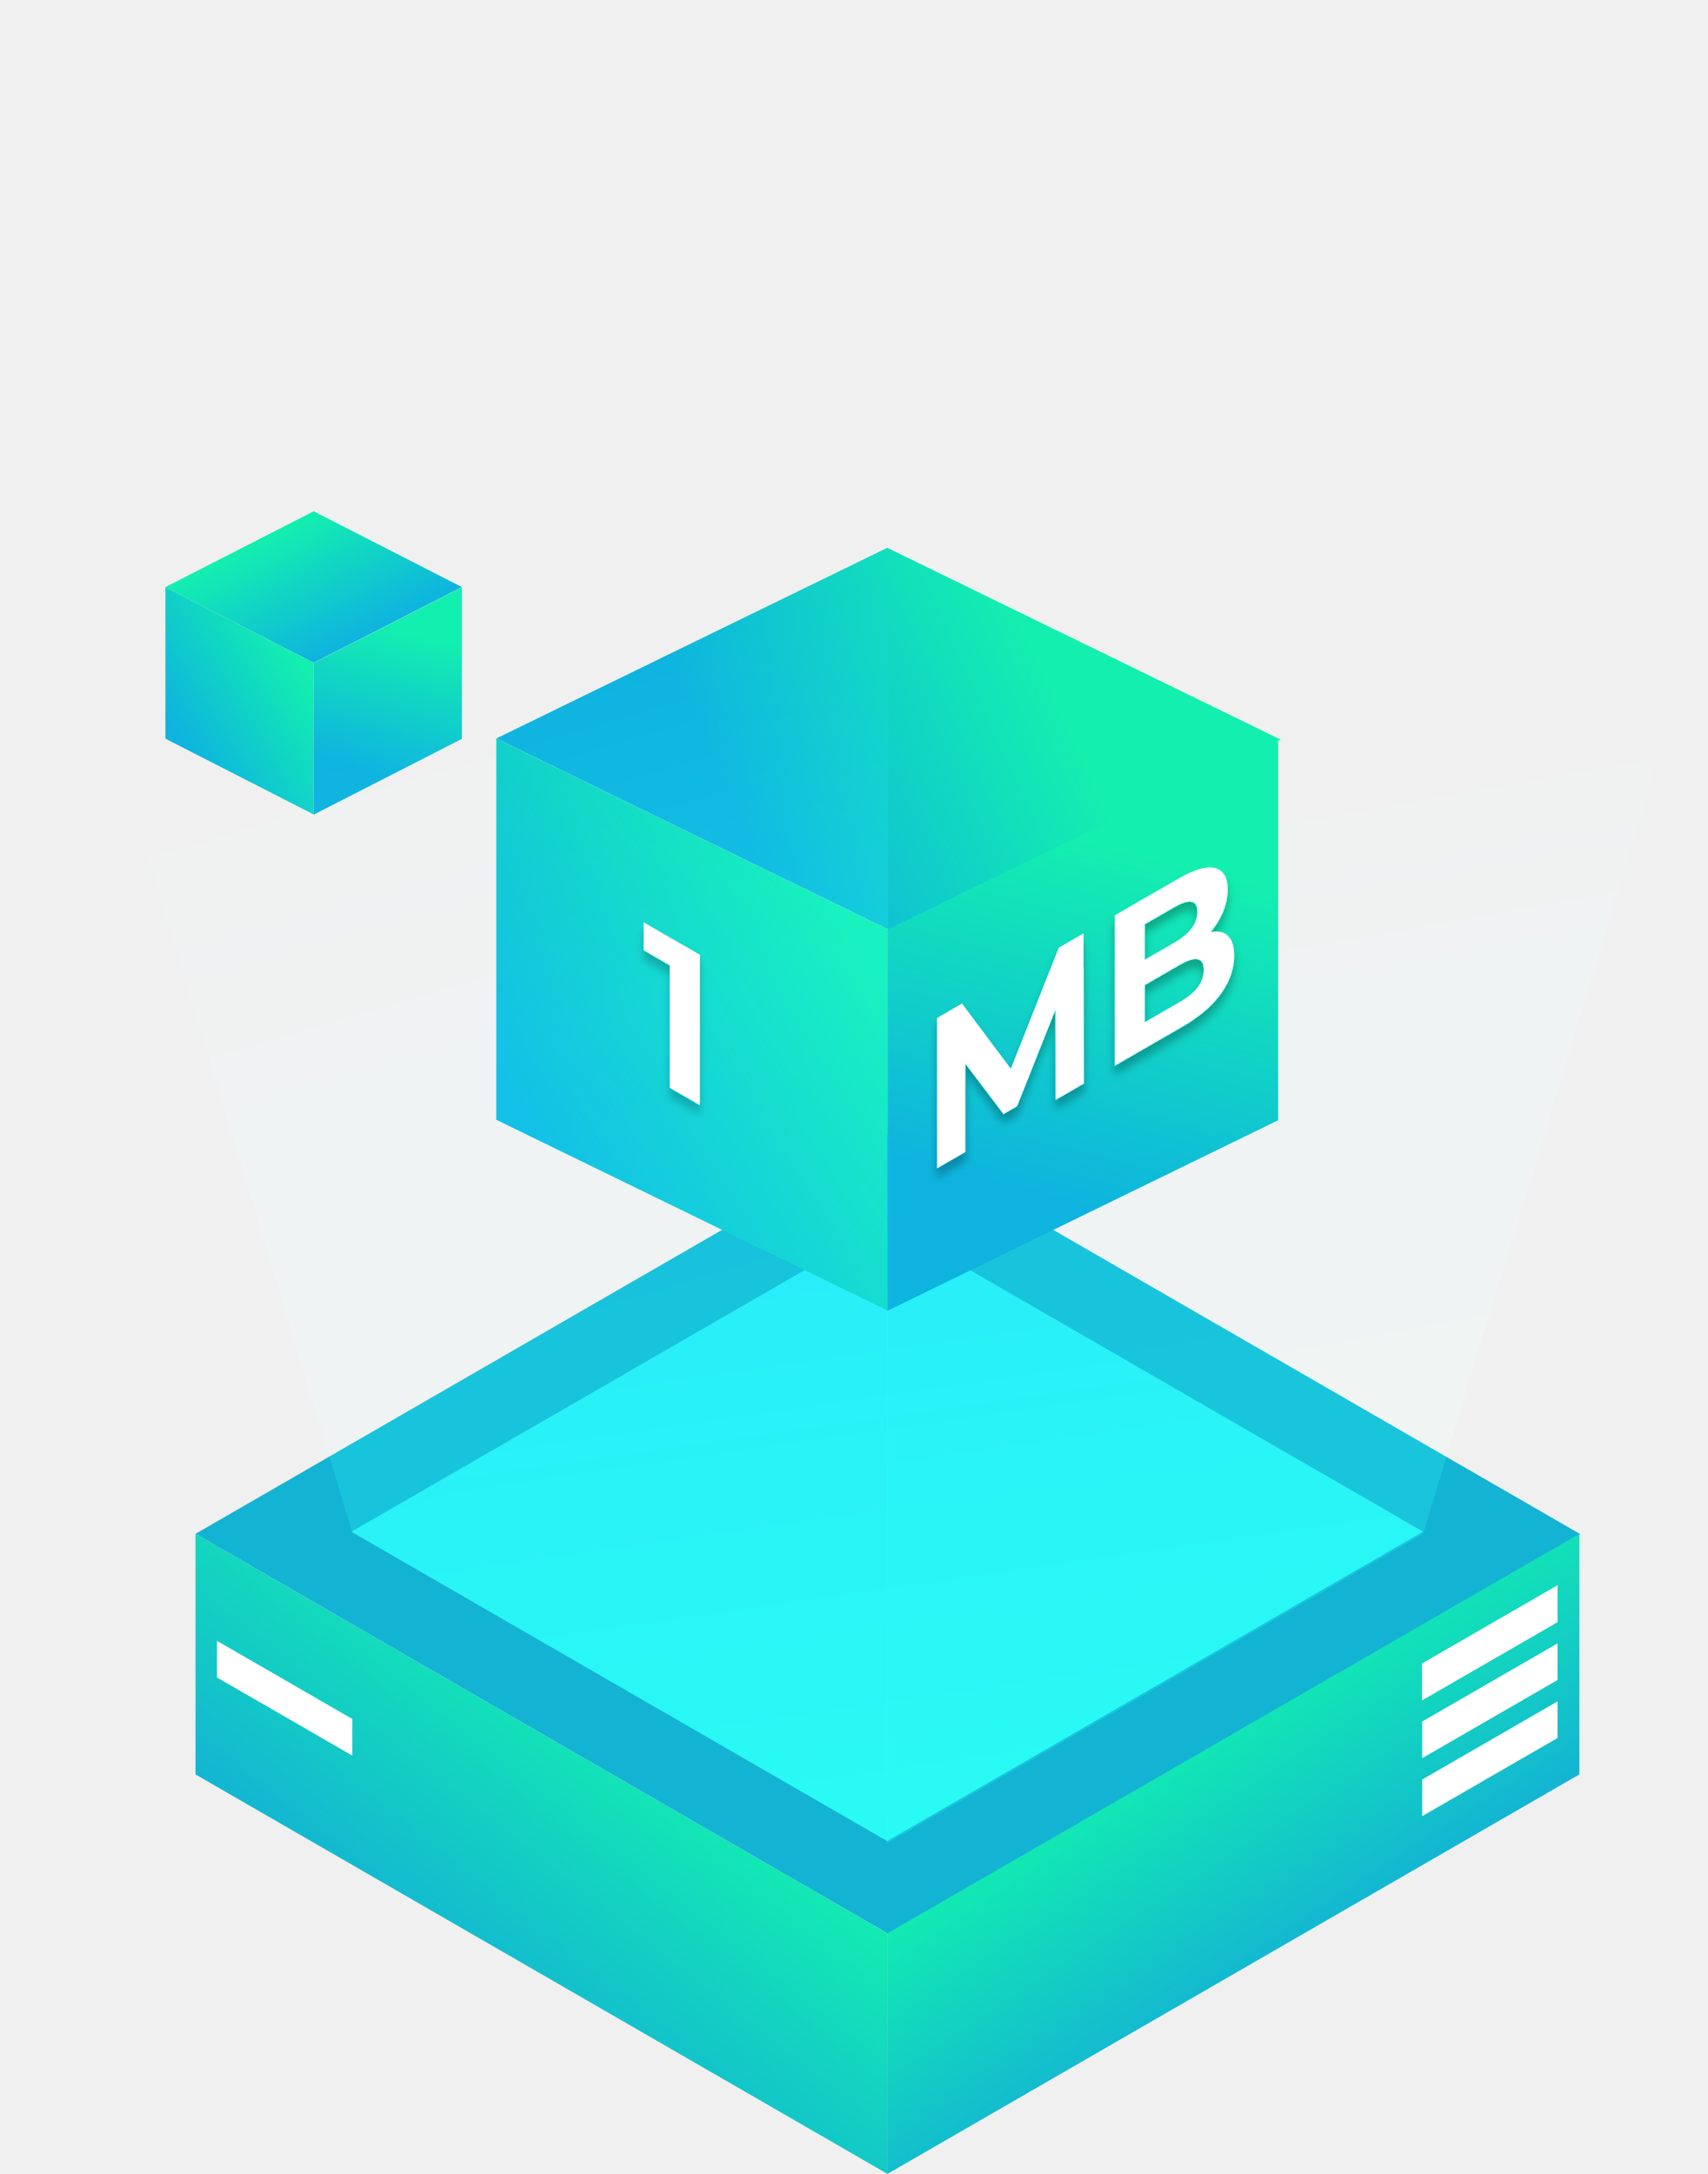
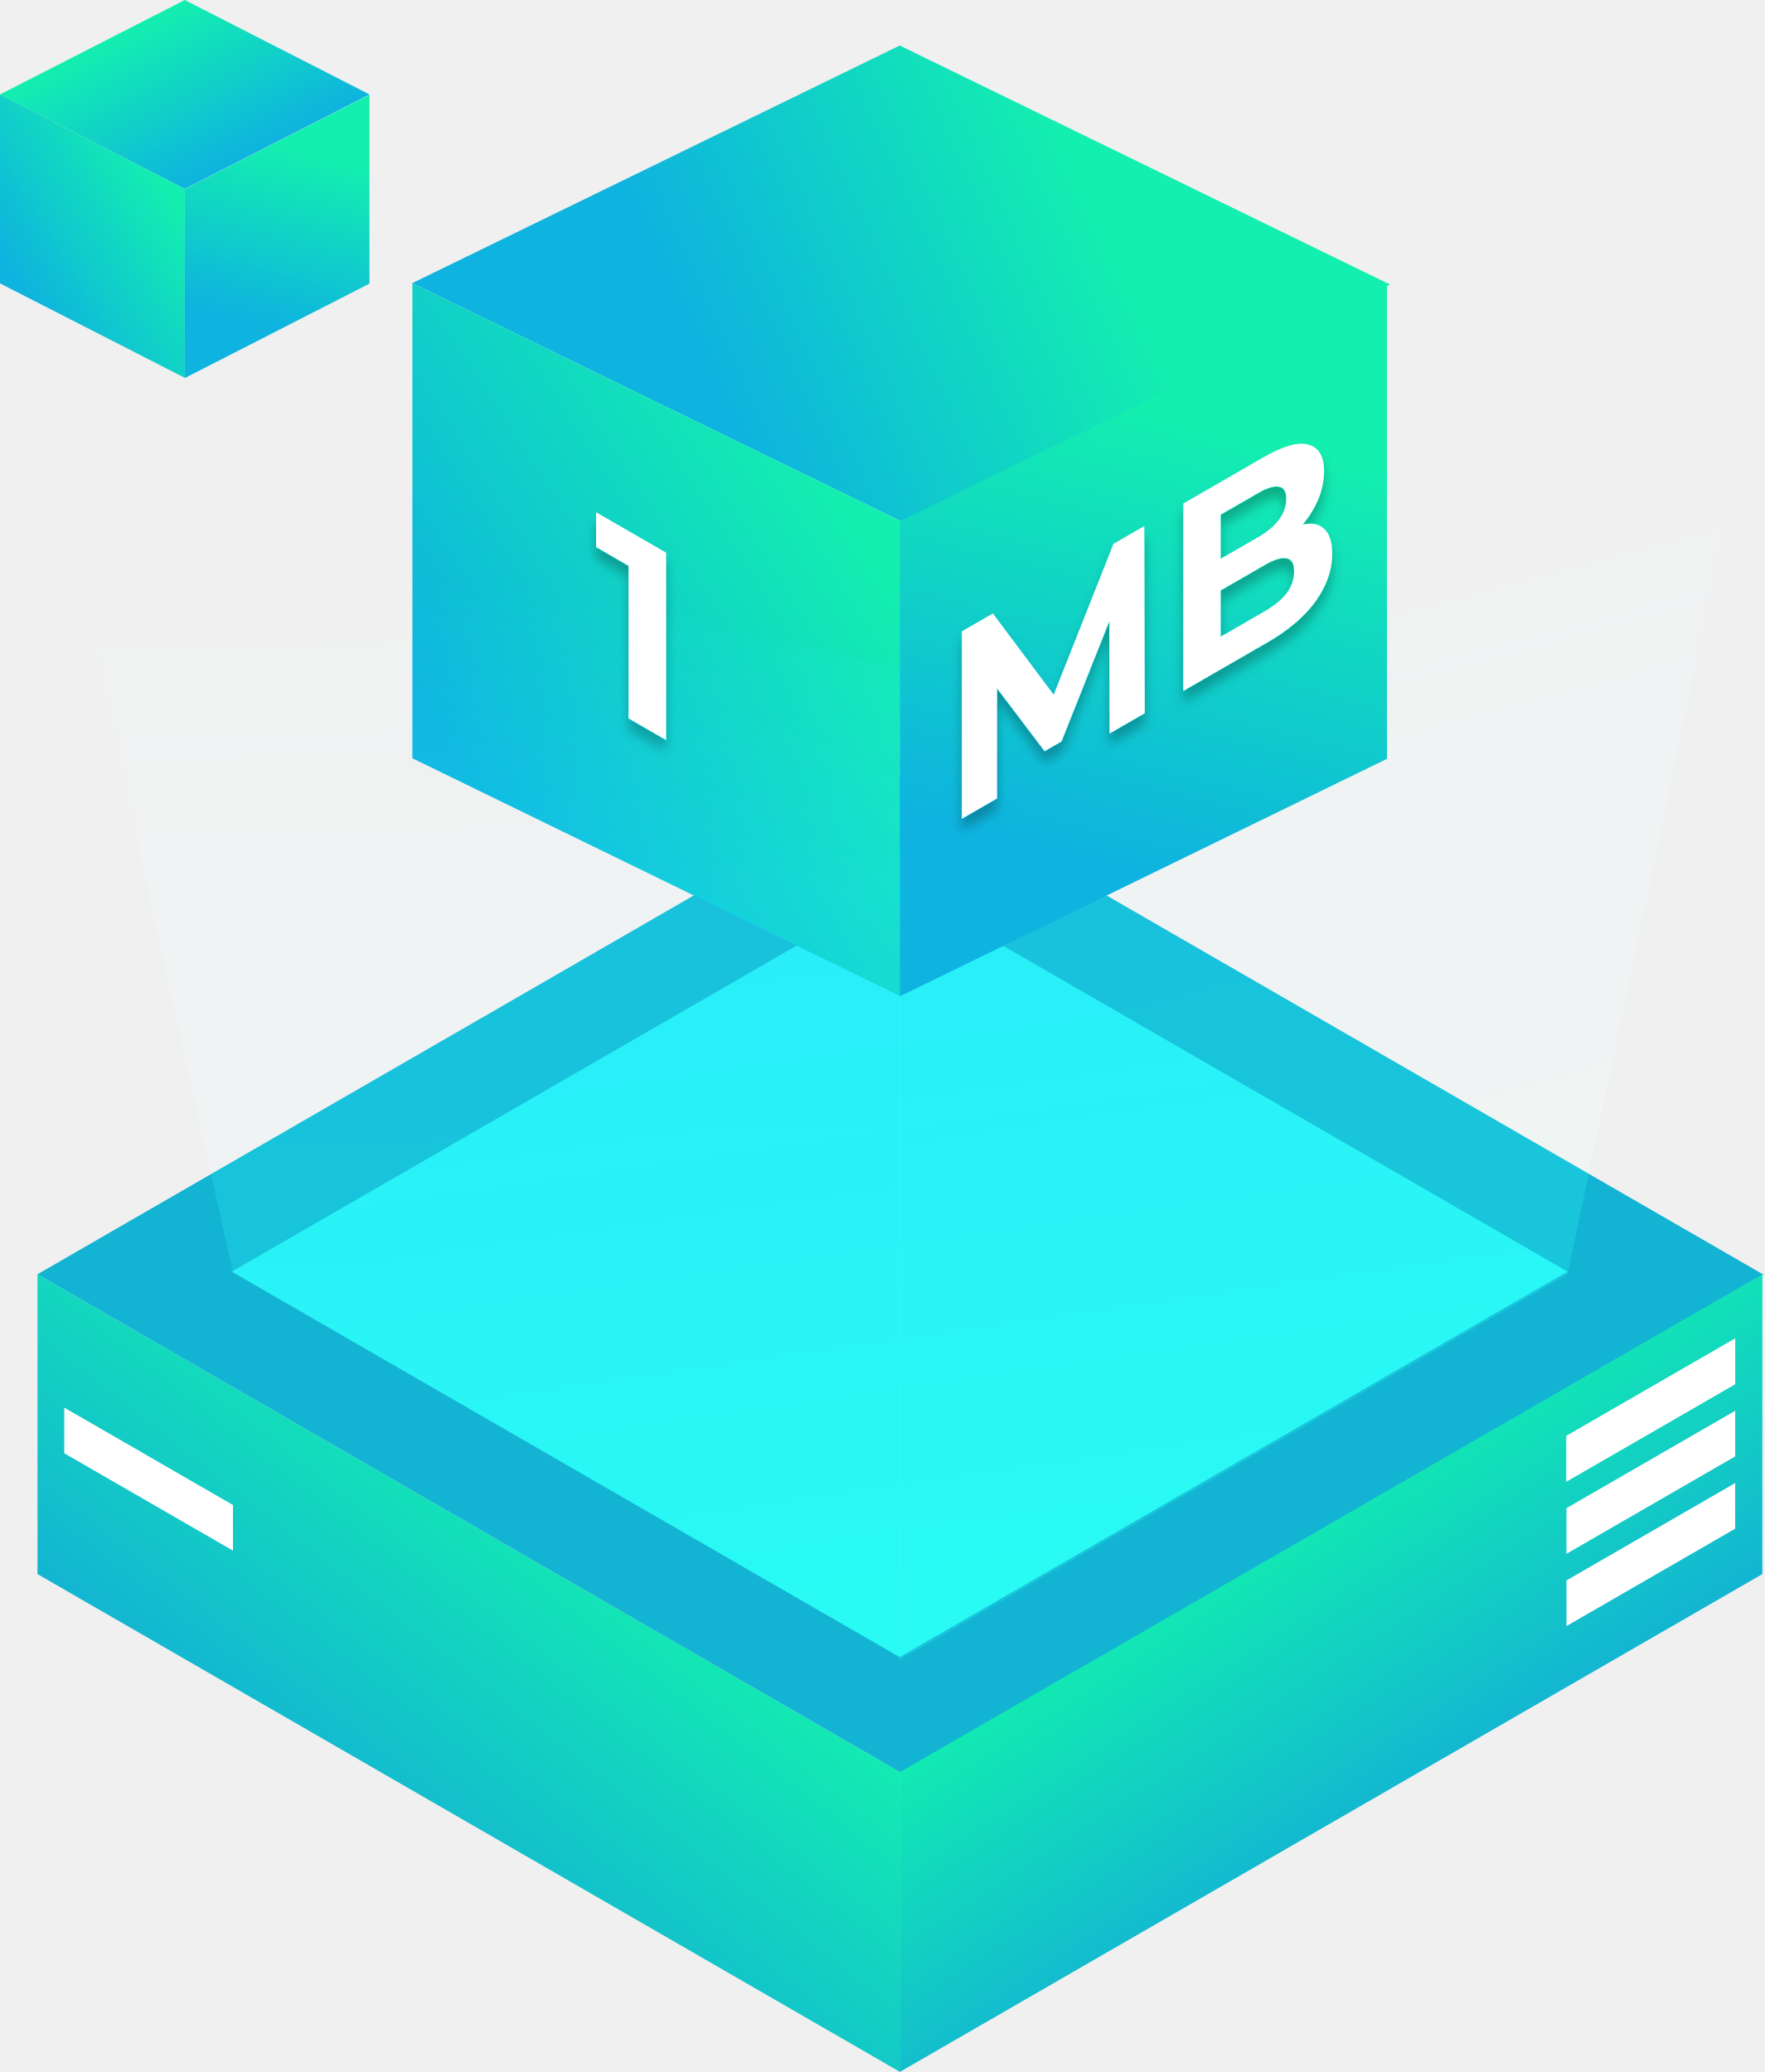
- <svg xmlns="http://www.w3.org/2000/svg" width="795" height="1012" viewBox="0 0 795 1012" fill="none">
-   <rect width="72.746" height="17.044" transform="matrix(0.866025 0.5 0 1 329 892)" fill="white" />
-   <rect width="72.746" height="17.044" transform="matrix(0.866025 0.5 0 1 329 918)" fill="white" />
-   <rect width="72.746" height="17.044" transform="matrix(0.866025 0.5 0 1 101 793)" fill="white" />
-   <rect width="372" height="112" transform="matrix(0.866025 0.5 0 1 91 714)" fill="url(#paint0_linear_149_16)" />
-   <rect width="72.746" height="17.044" transform="matrix(0.866025 0.5 0 1 101 763.824)" fill="white" />
-   <rect width="372" height="372.312" transform="matrix(0.866025 -0.5 0.866025 0.5 91 714)" fill="url(#paint1_linear_149_16)" />
+ <svg xmlns="http://www.w3.org/2000/svg" width="659" height="774" viewBox="0 0 659 774" fill="none">
+   <rect width="72.746" height="17.044" transform="matrix(0.866025 0.5 0 1 252 680)" fill="white" />
+   <rect width="72.746" height="17.044" transform="matrix(0.866025 0.5 0 1 252 654)" fill="white" />
+   <rect width="72.746" height="17.044" transform="matrix(0.866025 0.5 0 1 24 555)" fill="white" />
+   <rect width="372" height="112" transform="matrix(0.866025 0.5 0 1 14 476)" fill="url(#paint0_linear_153_42)" />
+   <rect width="72.746" height="17.044" transform="matrix(0.866025 0.5 0 1 24 525.824)" fill="white" />
+   <rect width="372" height="372.312" transform="matrix(0.866025 -0.5 0.866025 0.5 14 476)" fill="url(#paint1_linear_153_42)" />
  <g style="mix-blend-mode:screen">
-     <rect width="288.001" height="287.999" transform="matrix(0.866025 -0.5 0.866025 0.5 163.586 713.001)" fill="url(#paint2_linear_149_16)" />
+     <rect width="288.001" height="287.999" transform="matrix(0.866025 -0.5 0.866025 0.5 86.5859 475.001)" fill="url(#paint2_linear_153_42)" />
  </g>
  <g style="mix-blend-mode:screen">
-     <path d="M413 239.001L794.5 278.5L662.417 714.05L413 858.051V239.001Z" fill="url(#paint3_linear_149_16)" />
+     <path d="M336 303.002L657.5 133L585.417 476.052L336 620.053V303.002Z" fill="url(#paint3_linear_153_42)" />
  </g>
-   <rect width="372" height="112" transform="matrix(0.866025 -0.5 0 1 413 900)" fill="url(#paint4_linear_149_16)" />
-   <rect width="202.486" height="203.753" transform="matrix(0.898826 -0.438306 0.898826 0.438306 231 343.751)" fill="url(#paint5_linear_149_16)" />
-   <rect width="202.486" height="177.502" transform="matrix(0.898826 0.438306 0 1 231 343.751)" fill="url(#paint6_linear_149_16)" />
-   <rect width="202.486" height="177.502" transform="matrix(0.898826 -0.438306 0 1 412.953 432.727)" fill="url(#paint7_linear_149_16)" />
-   <g filter="url(#filter0_d_149_16)">
-     <path d="M436.188 543.85V473.85L447.793 467.15L473.6 501.65L467.452 505.2L492.826 441.15L504.344 434.5L504.517 504.4L491.354 512L491.267 465.35L493.692 463.95L473.427 514.95L467.105 518.6L446.407 491.25L449.352 489.55V536.25L436.188 543.85ZM518.9 496.096V426.096L548.518 408.996C556.139 404.596 561.855 402.963 565.666 404.096C569.534 405.196 571.468 408.479 571.468 413.946C571.468 417.613 570.689 421.263 569.13 424.896C567.571 428.463 565.435 431.763 562.721 434.796C560.008 437.829 556.89 440.363 553.368 442.396L555.013 437.346C558.824 435.146 562.201 433.929 565.146 433.696C568.09 433.396 570.371 434.179 571.988 436.046C573.662 437.879 574.499 440.829 574.499 444.896C574.499 450.896 572.449 456.779 568.35 462.546C564.251 468.246 558.218 473.396 550.25 477.996L518.9 496.096ZM532.843 475.846L549.211 466.396C552.848 464.296 555.591 462.046 557.438 459.646C559.344 457.146 560.296 454.396 560.296 451.396C560.296 448.463 559.344 446.846 557.438 446.546C555.591 446.146 552.848 446.996 549.211 449.096L531.804 459.146V447.346L546.786 438.696C550.193 436.729 552.791 434.563 554.58 432.196C556.428 429.729 557.352 427.096 557.352 424.296C557.352 421.563 556.428 420.063 554.58 419.796C552.791 419.429 550.193 420.229 546.786 422.196L532.843 430.246V475.846Z" fill="white" />
+   <rect width="372" height="112" transform="matrix(0.866025 -0.5 0 1 336 662)" fill="url(#paint4_linear_153_42)" />
+   <rect width="202.486" height="203.753" transform="matrix(0.898826 -0.438306 0.898826 0.438306 154 105.751)" fill="url(#paint5_linear_153_42)" />
+   <rect width="202.486" height="177.502" transform="matrix(0.898826 0.438306 0 1 154 105.751)" fill="url(#paint6_linear_153_42)" />
+   <rect width="202.486" height="177.502" transform="matrix(0.898826 -0.438306 0 1 335.953 194.727)" fill="url(#paint7_linear_153_42)" />
+   <g filter="url(#filter0_d_153_42)">
+     <path d="M359.188 305.85V235.85L370.793 229.15L396.6 263.65L390.452 267.2L415.826 203.15L427.344 196.5L427.517 266.4L414.354 274L414.267 227.35L416.692 225.95L396.427 276.95L390.105 280.6L369.407 253.25L372.352 251.55V298.25L359.188 305.85ZM441.9 258.096V188.096L471.518 170.996C479.139 166.596 484.855 164.963 488.666 166.096C492.534 167.196 494.468 170.479 494.468 175.946C494.468 179.613 493.689 183.263 492.13 186.896C490.571 190.463 488.435 193.763 485.721 196.796C483.008 199.829 479.89 202.363 476.368 204.396L478.013 199.346C481.824 197.146 485.201 195.929 488.146 195.696C491.09 195.396 493.371 196.179 494.988 198.046C496.662 199.879 497.499 202.829 497.499 206.896C497.499 212.896 495.449 218.779 491.35 224.546C487.251 230.246 481.218 235.396 473.25 239.996L441.9 258.096ZM455.843 237.846L472.211 228.396C475.848 226.296 478.591 224.046 480.438 221.646C482.344 219.146 483.296 216.396 483.296 213.396C483.296 210.463 482.344 208.846 480.438 208.546C478.591 208.146 475.848 208.996 472.211 211.096L454.804 221.146V209.346L469.786 200.696C473.193 198.729 475.791 196.563 477.58 194.196C479.428 191.729 480.352 189.096 480.352 186.296C480.352 183.563 479.428 182.063 477.58 181.796C475.791 181.429 473.193 182.229 469.786 184.196L455.843 192.246V237.846Z" fill="white" />
  </g>
-   <g filter="url(#filter1_d_149_16)">
-     <path d="M311.731 506.35V442.35L317.793 452.85L299.606 442.35V429.35L325.76 444.45V514.45L311.731 506.35Z" fill="white" />
+   <g filter="url(#filter1_d_153_42)">
+     <path d="M234.731 268.35V204.35L240.793 214.85L222.606 204.35V191.35L248.76 206.45V276.45L234.731 268.35Z" fill="white" />
  </g>
-   <rect width="77.499" height="77.499" transform="matrix(0.89034 -0.455297 0.89034 0.455297 77 273.285)" fill="url(#paint8_linear_149_16)" />
-   <rect width="77.499" height="70.57" transform="matrix(0.89034 0.455297 0 1 77 273.285)" fill="url(#paint9_linear_149_16)" />
-   <rect width="77.499" height="70.57" transform="matrix(0.89034 -0.455297 0 1 145.984 308.659)" fill="url(#paint10_linear_149_16)" />
+   <rect width="77.499" height="77.499" transform="matrix(0.89034 -0.455297 0.89034 0.455297 0 35.2852)" fill="url(#paint8_linear_153_42)" />
+   <rect width="77.499" height="70.57" transform="matrix(0.89034 0.455297 0 1 0 35.2852)" fill="url(#paint9_linear_153_42)" />
+   <rect width="77.499" height="70.57" transform="matrix(0.89034 -0.455297 0 1 68.9844 70.6592)" fill="url(#paint10_linear_153_42)" />
  <g style="mix-blend-mode:screen">
-     <path d="M0.5 172.5L413.417 238.401V857.451L164 713.451L0.5 172.5Z" fill="url(#paint11_linear_149_16)" />
+     <path d="M21 178.5L336.417 249.997V619.448L87 475.447L21 178.5Z" fill="url(#paint11_linear_153_42)" />
  </g>
-   <rect width="72.746" height="17.044" transform="matrix(0.866025 -0.5 0 1 662 774.373)" fill="white" />
-   <rect width="72.746" height="17.044" transform="matrix(0.866025 -0.5 0 1 662 774.373)" fill="white" />
-   <rect width="72.746" height="17.044" transform="matrix(0.866025 -0.5 0 1 662 801.373)" fill="white" />
-   <rect width="72.746" height="17.044" transform="matrix(0.866025 -0.5 0 1 662 828.373)" fill="white" />
+   <rect width="72.746" height="17.044" transform="matrix(0.866025 -0.5 0 1 585 536.373)" fill="white" />
+   <rect width="72.746" height="17.044" transform="matrix(0.866025 -0.5 0 1 585 536.373)" fill="white" />
+   <rect width="72.746" height="17.044" transform="matrix(0.866025 -0.5 0 1 585 563.373)" fill="white" />
+   <rect width="72.746" height="17.044" transform="matrix(0.866025 -0.5 0 1 585 590.373)" fill="white" />
  <defs>
-     <filter id="filter0_d_149_16" x="432.188" y="393.996" width="146.312" height="157.854" filterUnits="userSpaceOnUse" color-interpolation-filters="sRGB">
+     <filter id="filter0_d_153_42" x="355.188" y="155.996" width="146.312" height="157.854" filterUnits="userSpaceOnUse" color-interpolation-filters="sRGB">
      <feFlood flood-opacity="0" result="BackgroundImageFix" />
      <feColorMatrix in="SourceAlpha" type="matrix" values="0 0 0 0 0 0 0 0 0 0 0 0 0 0 0 0 0 0 127 0" result="hardAlpha" />
      <feOffset dy="4" />
      <feGaussianBlur stdDeviation="2" />
      <feComposite in2="hardAlpha" operator="out" />
      <feColorMatrix type="matrix" values="0 0 0 0 0 0 0 0 0 0 0 0 0 0 0 0 0 0 0.25 0" />
-       <feBlend mode="normal" in2="BackgroundImageFix" result="effect1_dropShadow_149_16" />
-       <feBlend mode="normal" in="SourceGraphic" in2="effect1_dropShadow_149_16" result="shape" />
+       <feBlend mode="normal" in2="BackgroundImageFix" result="effect1_dropShadow_153_42" />
+       <feBlend mode="normal" in="SourceGraphic" in2="effect1_dropShadow_153_42" result="shape" />
    </filter>
-     <filter id="filter1_d_149_16" x="295.609" y="429.35" width="34.148" height="93.101" filterUnits="userSpaceOnUse" color-interpolation-filters="sRGB">
+     <filter id="filter1_d_153_42" x="218.609" y="191.35" width="34.148" height="93.101" filterUnits="userSpaceOnUse" color-interpolation-filters="sRGB">
      <feFlood flood-opacity="0" result="BackgroundImageFix" />
      <feColorMatrix in="SourceAlpha" type="matrix" values="0 0 0 0 0 0 0 0 0 0 0 0 0 0 0 0 0 0 127 0" result="hardAlpha" />
      <feOffset dy="4" />
      <feGaussianBlur stdDeviation="2" />
      <feComposite in2="hardAlpha" operator="out" />
      <feColorMatrix type="matrix" values="0 0 0 0 0 0 0 0 0 0 0 0 0 0 0 0 0 0 0.25 0" />
-       <feBlend mode="normal" in2="BackgroundImageFix" result="effect1_dropShadow_149_16" />
-       <feBlend mode="normal" in="SourceGraphic" in2="effect1_dropShadow_149_16" result="shape" />
+       <feBlend mode="normal" in2="BackgroundImageFix" result="effect1_dropShadow_153_42" />
+       <feBlend mode="normal" in="SourceGraphic" in2="effect1_dropShadow_153_42" result="shape" />
    </filter>
-     <linearGradient id="paint0_linear_149_16" x1="6.972" y1="120.663" x2="40.975" y2="-67.288" gradientUnits="userSpaceOnUse">
+     <linearGradient id="paint0_linear_153_42" x1="6.972" y1="120.663" x2="40.975" y2="-67.288" gradientUnits="userSpaceOnUse">
      <stop stop-color="#13B3D3" />
      <stop offset="1" stop-color="#13EDB1" />
    </linearGradient>
-     <linearGradient id="paint1_linear_149_16" x1="6.972" y1="401.11" x2="291.947" y2="-72.749" gradientUnits="userSpaceOnUse">
+     <linearGradient id="paint1_linear_153_42" x1="6.972" y1="401.11" x2="291.947" y2="-72.749" gradientUnits="userSpaceOnUse">
      <stop stop-color="#13B3D3" />
    </linearGradient>
-     <linearGradient id="paint2_linear_149_16" x1="5.398" y1="310.276" x2="225.75" y2="-56.439" gradientUnits="userSpaceOnUse">
+     <linearGradient id="paint2_linear_153_42" x1="5.398" y1="310.276" x2="225.75" y2="-56.439" gradientUnits="userSpaceOnUse">
      <stop stop-color="#13EEB0" />
      <stop offset="1" stop-color="#13B3D3" />
    </linearGradient>
-     <linearGradient id="paint3_linear_149_16" x1="80.37" y1="752.638" x2="12.771" y2="377.345" gradientUnits="userSpaceOnUse">
+     <linearGradient id="paint3_linear_153_42" x1="3.371" y1="581.605" x2="-72.077" y2="301.706" gradientUnits="userSpaceOnUse">
      <stop stop-color="#13EEB0" stop-opacity="0.26" />
      <stop offset="0.501" stop-color="#13B3D3" stop-opacity="0.26" />
      <stop offset="0.757" stop-color="#13B3D3" stop-opacity="0" />
    </linearGradient>
-     <linearGradient id="paint4_linear_149_16" x1="295.059" y1="120.663" x2="285.564" y2="-22.499" gradientUnits="userSpaceOnUse">
+     <linearGradient id="paint4_linear_153_42" x1="295.059" y1="120.663" x2="285.564" y2="-22.499" gradientUnits="userSpaceOnUse">
      <stop stop-color="#13B3D3" />
      <stop offset="1" stop-color="#12EBB2" />
    </linearGradient>
-     <linearGradient id="paint5_linear_149_16" x1="208.758" y1="56.541" x2="96.603" y2="-14.713" gradientUnits="userSpaceOnUse">
+     <linearGradient id="paint5_linear_153_42" x1="208.758" y1="56.541" x2="96.603" y2="-14.713" gradientUnits="userSpaceOnUse">
      <stop stop-color="#13EFAF" />
      <stop offset="1" stop-color="#0EB3DF" />
    </linearGradient>
-     <linearGradient id="paint6_linear_149_16" x1="176.018" y1="-3.40912e-06" x2="15.607" y2="167.074" gradientUnits="userSpaceOnUse">
+     <linearGradient id="paint6_linear_153_42" x1="176.018" y1="-3.40912e-06" x2="15.607" y2="167.074" gradientUnits="userSpaceOnUse">
      <stop stop-color="#13EFAF" />
      <stop offset="1" stop-color="#0EB3DF" />
    </linearGradient>
-     <linearGradient id="paint7_linear_149_16" x1="162.925" y1="43.172" x2="82.934" y2="163.228" gradientUnits="userSpaceOnUse">
+     <linearGradient id="paint7_linear_153_42" x1="162.925" y1="43.172" x2="82.934" y2="163.228" gradientUnits="userSpaceOnUse">
      <stop stop-color="#13EFAF" />
      <stop offset="1" stop-color="#0EB3DF" />
    </linearGradient>
-     <linearGradient id="paint8_linear_149_16" x1="38.749" y1="0" x2="38.749" y2="77.499" gradientUnits="userSpaceOnUse">
+     <linearGradient id="paint8_linear_153_42" x1="38.749" y1="0" x2="38.749" y2="77.499" gradientUnits="userSpaceOnUse">
      <stop stop-color="#13EFAF" />
      <stop offset="1" stop-color="#0EB3DF" />
    </linearGradient>
-     <linearGradient id="paint9_linear_149_16" x1="67.368" y1="-1.35537e-06" x2="3.541" y2="63.998" gradientUnits="userSpaceOnUse">
+     <linearGradient id="paint9_linear_153_42" x1="67.368" y1="-1.35537e-06" x2="3.541" y2="63.998" gradientUnits="userSpaceOnUse">
      <stop stop-color="#13EFAF" />
      <stop offset="1" stop-color="#0EB3DF" />
    </linearGradient>
-     <linearGradient id="paint10_linear_149_16" x1="62.357" y1="17.164" x2="30.106" y2="63.763" gradientUnits="userSpaceOnUse">
+     <linearGradient id="paint10_linear_153_42" x1="62.357" y1="17.164" x2="30.106" y2="63.763" gradientUnits="userSpaceOnUse">
      <stop stop-color="#13EFAF" />
      <stop offset="1" stop-color="#0EB3DF" />
    </linearGradient>
-     <linearGradient id="paint11_linear_149_16" x1="162.316" y1="849.034" x2="-20.017" y2="231.224" gradientUnits="userSpaceOnUse">
+     <linearGradient id="paint11_linear_153_42" x1="85.316" y1="568.349" x2="74.979" y2="106.9" gradientUnits="userSpaceOnUse">
      <stop stop-color="#13EEB0" stop-opacity="0.26" />
      <stop offset="0.501" stop-color="#13B3D3" stop-opacity="0.26" />
      <stop offset="0.757" stop-color="#13B3D3" stop-opacity="0" />
    </linearGradient>
  </defs>
</svg>
